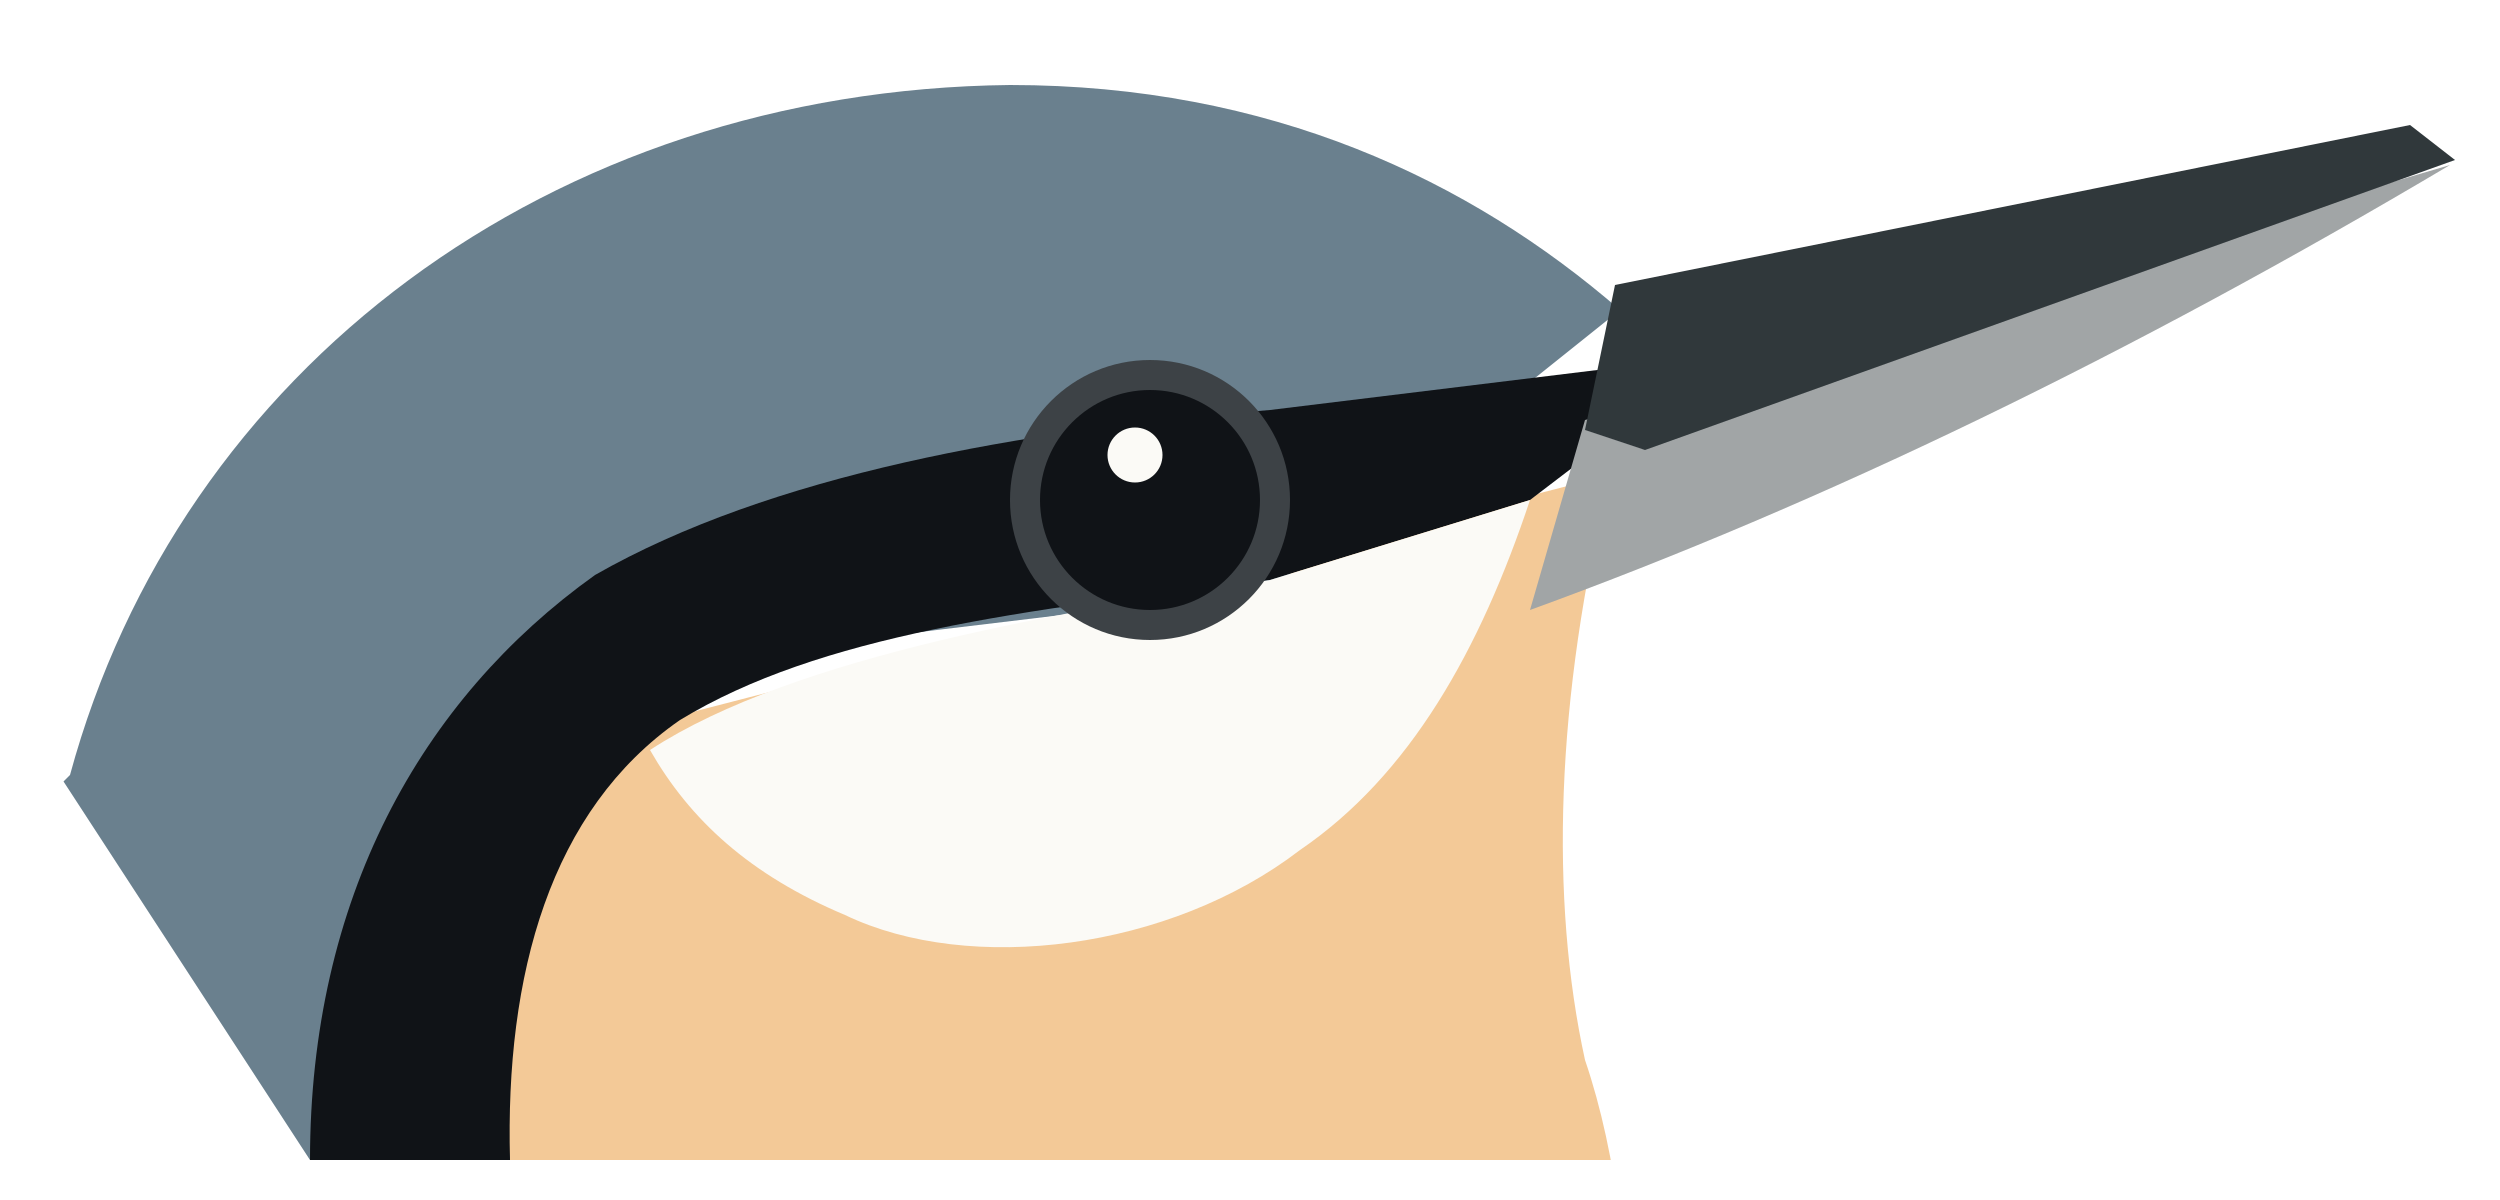
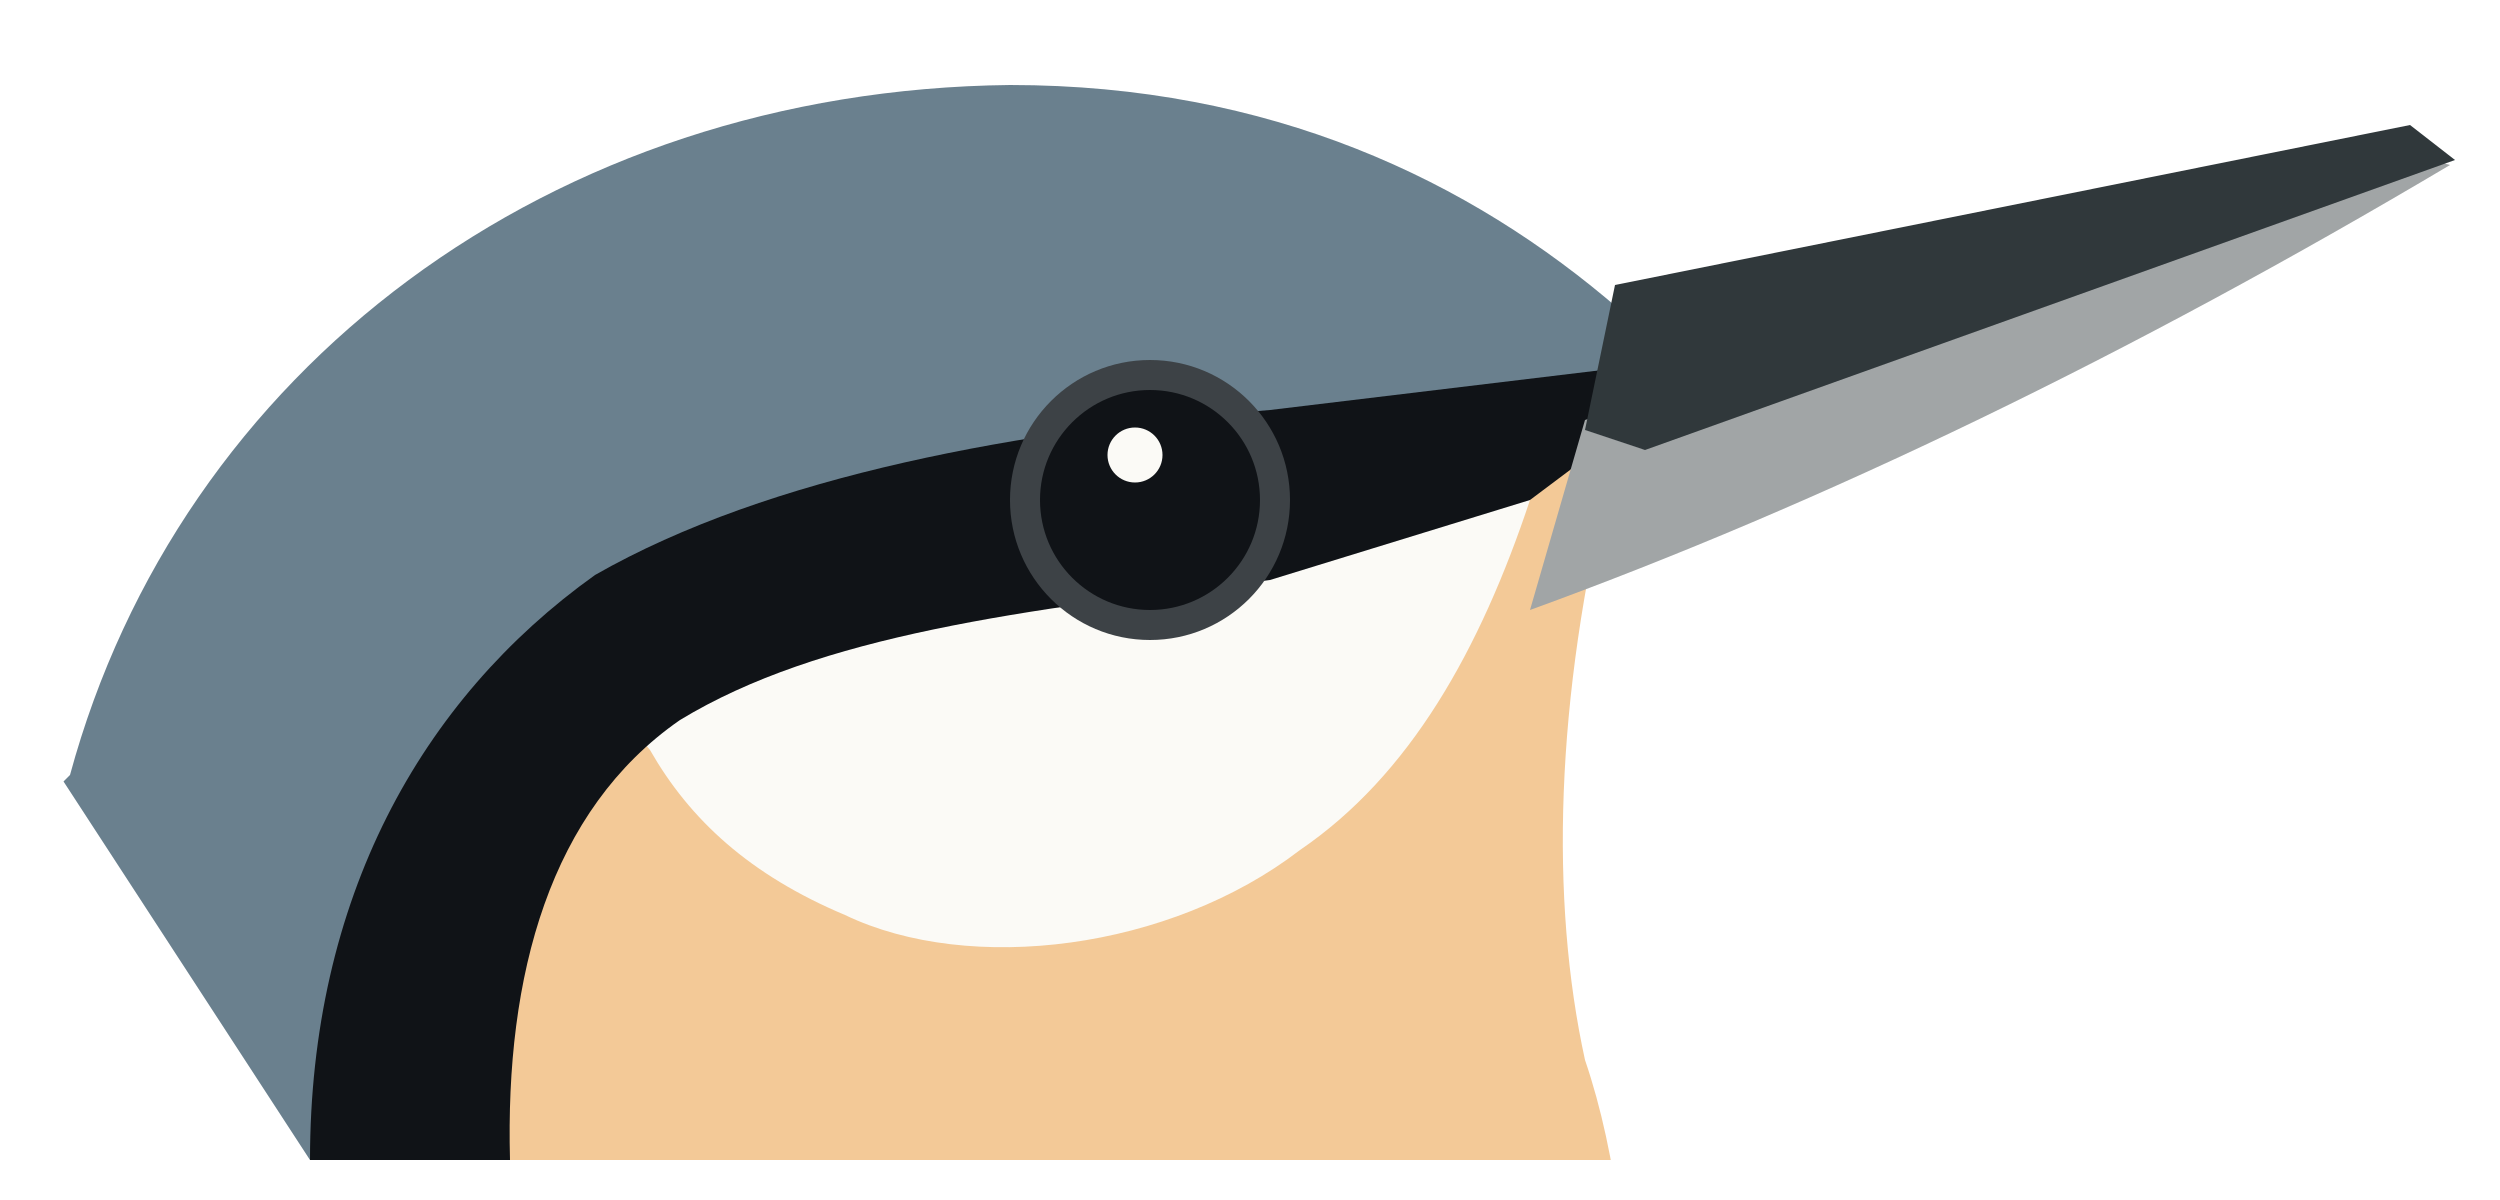
<svg xmlns="http://www.w3.org/2000/svg" width="500" height="240" viewBox="446 150 500 240" fill="none">
  <defs>
    <clipPath id="neck-cut">
      <path d="M440 140 H950 V382 H508 L452 296 Z" />
    </clipPath>
  </defs>
  <g clip-path="url(#neck-cut)">
-     <path id="underparts" fill="#f3c997" d="M768 245 C757 290 756 330 763 362 C776 400 774 460 764 510 C746 580 676 655 600 686 C580 694 565 699 548 700 C495 702 455 696 425 688 C482 650 508 602 510 555 L555 300 Z" />
-     <path id="crown-and-back" fill="#6a808e" d="M548 382 L645 382 L280 480 L225 540 L460 305 C482 224 556 168 648 167 C700 167 740 186 770 212 L700 268 L600 280 L540 320 Z" />
-     <path id="eye-stripe" fill="#101317" d="M790 221 L700 232 C650 236 600 245 565 265 C530 290 508 330 508 382 L548 382 C547 345 556 312 582 294 C610 277 650 272 700 266 L752 250 Z" />
-     <path id="cheek" fill="#fbfaf6" d="M576 300 C605 281 660 272 700 266 L752 250 C742 280 728 305 706 320 C680 340 640 345 615 333 C596 325 584 314 576 300 Z" />
-     <path id="bill-lower" fill="#a1a5a6" d="M936 183 Q840 240 752 272 L763 234 Z" />
+     <path id="body" fill="#6a808e" d="M460 305 C482 224 556 168 648 167 C700 167 740 186 770 212 L800 205 L790 230 L764 248 L752 275 C750 300 750 330 757 362 C770 400 768 460 758 510 C740 578 672 648 598 680 C578 688 565 693 548 694 C500 696 462 690 430 682 C405 684 382 673 348 650 C300 661 245 656 215 640 L235 610 L232 540 L280 485 Z" />
+     <path id="underparts" fill="#f3c997" d="M790 228 L768 245 C757 290 756 330 763 362 C776 400 774 460 764 510 C746 580 676 655 600 686 C580 694 565 699 548 700 C495 702 455 696 425 688 C482 650 508 602 510 555 L560 470 L640 392 L645 382 L530 382 L545 300 L600 282 L700 262 L740 240 Z" />
+     <path id="cheek" fill="#fbfaf6" d="M566 288 C600 268 660 262 700 256 L760 238 L752 250 C742 280 728 305 706 320 C680 340 640 345 615 333 C596 325 584 314 576 300 Z" />
+     <path id="eye-stripe" fill="#101317" d="M808 219 L700 232 C650 236 600 245 565 265 C530 290 508 330 508 382 L548 382 C547 345 556 312 582 294 C610 277 650 272 700 266 L752 250 L764 241 L790 238 Z" />
+     <path id="bill-lower" fill="#a1a5a6" d="M936 183 Q840 240 752 272 L763 234 L780 228 L925 180 Z" />
    <path id="bill" fill="#30383b" d="M769 207 L928 175 L937 182 L775 240 L763 236 Z" />
    <circle id="eye-ring" cx="676" cy="250" r="28" fill="#3d4246" />
    <circle id="eye" cx="676" cy="250" r="22" fill="#101317" />
    <circle id="eye-glint" cx="673" cy="241" r="5.5" fill="#fbfaf6" />
  </g>
</svg>
